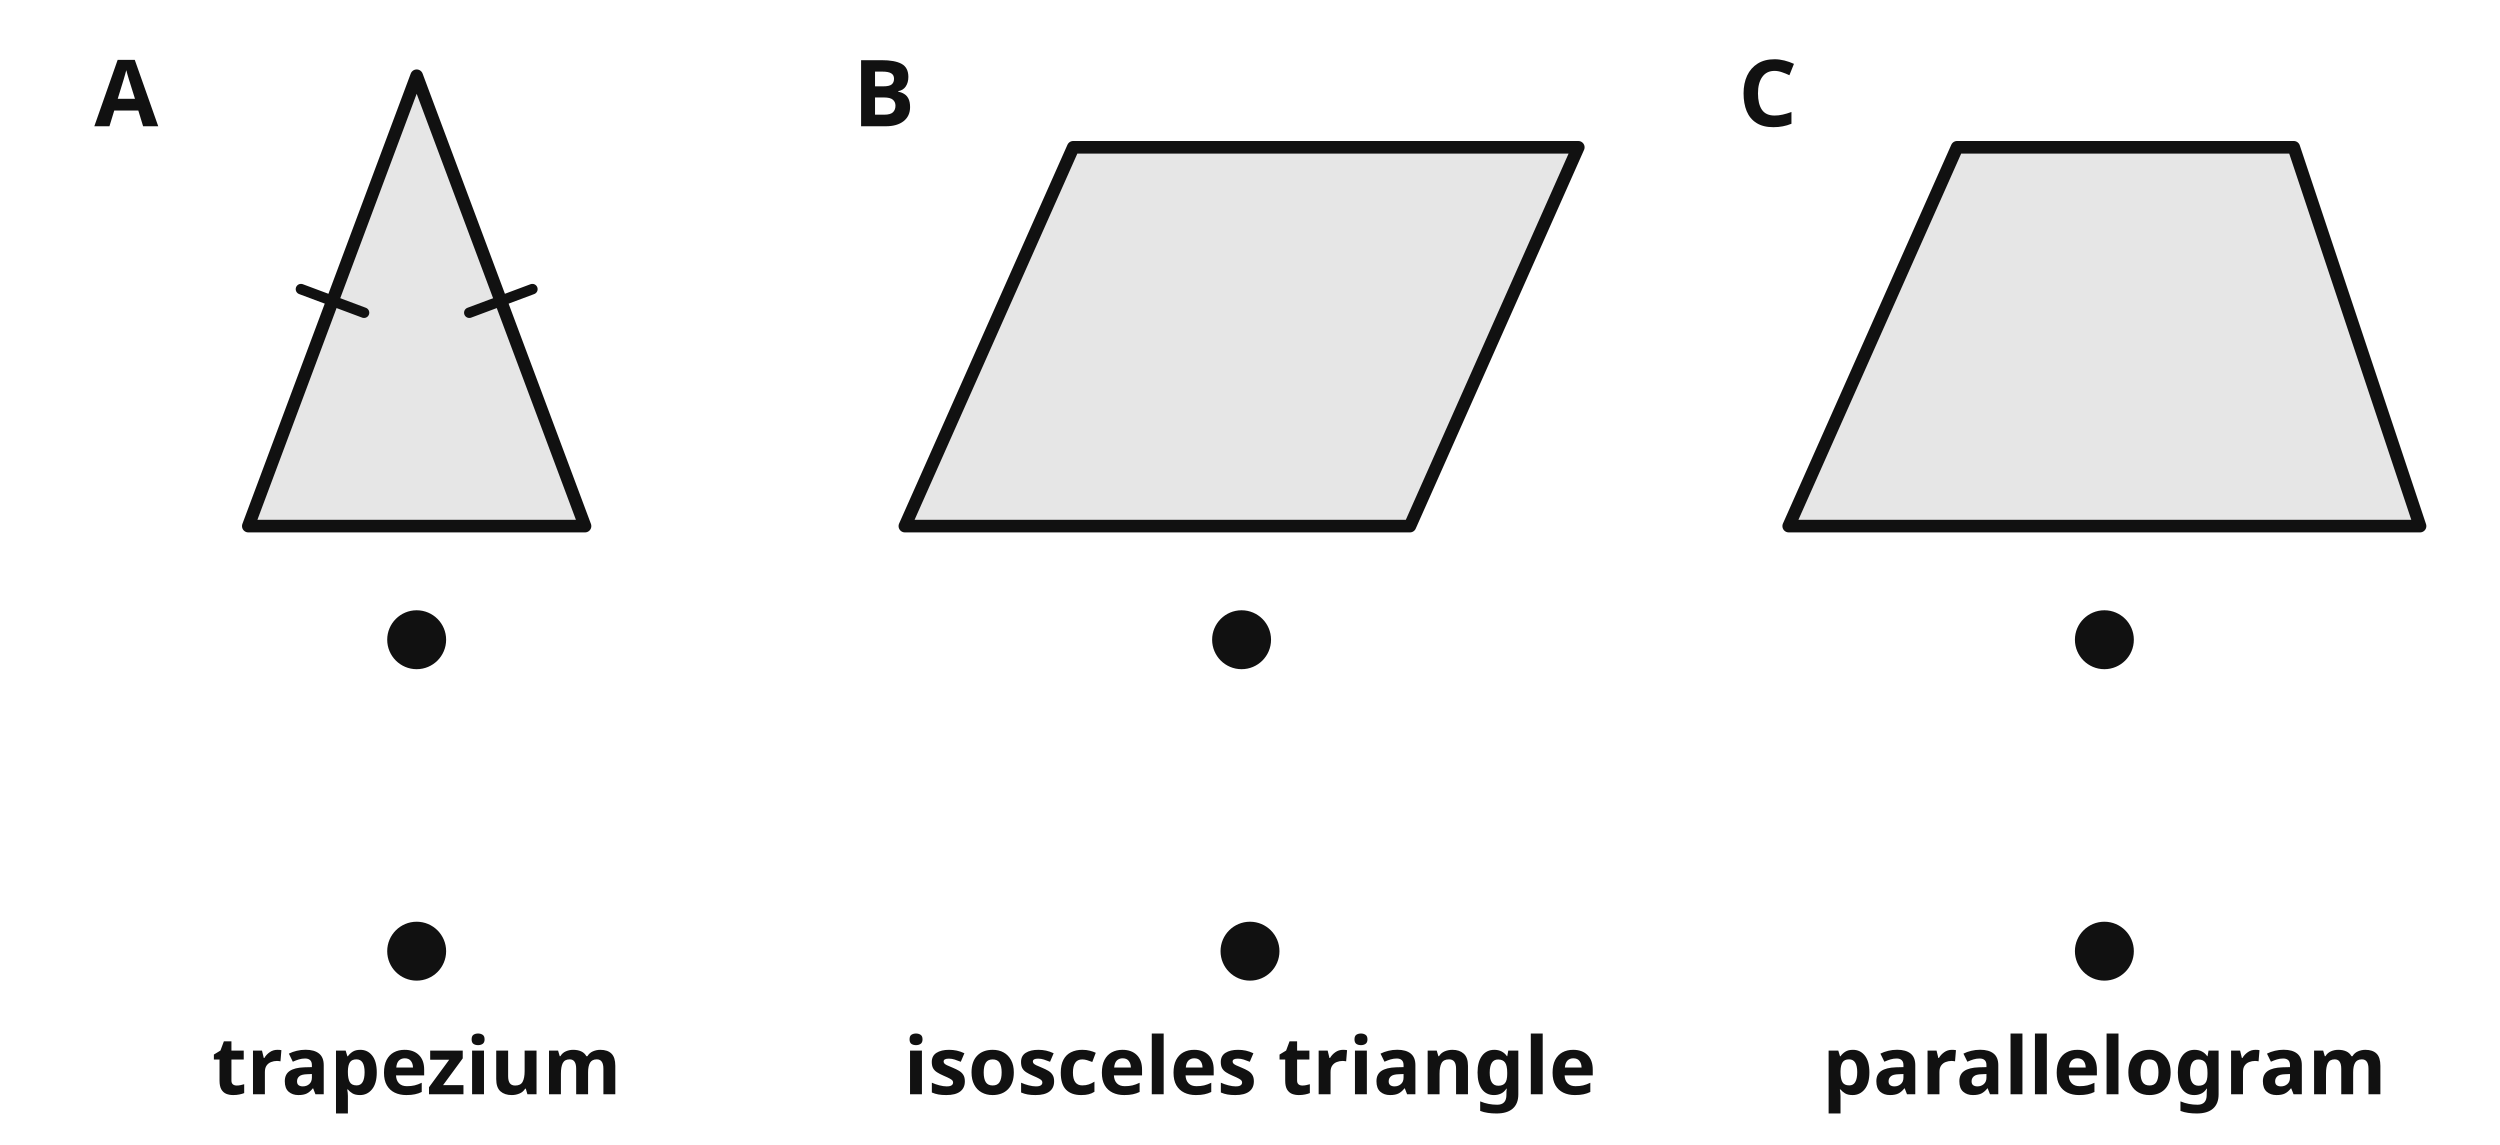
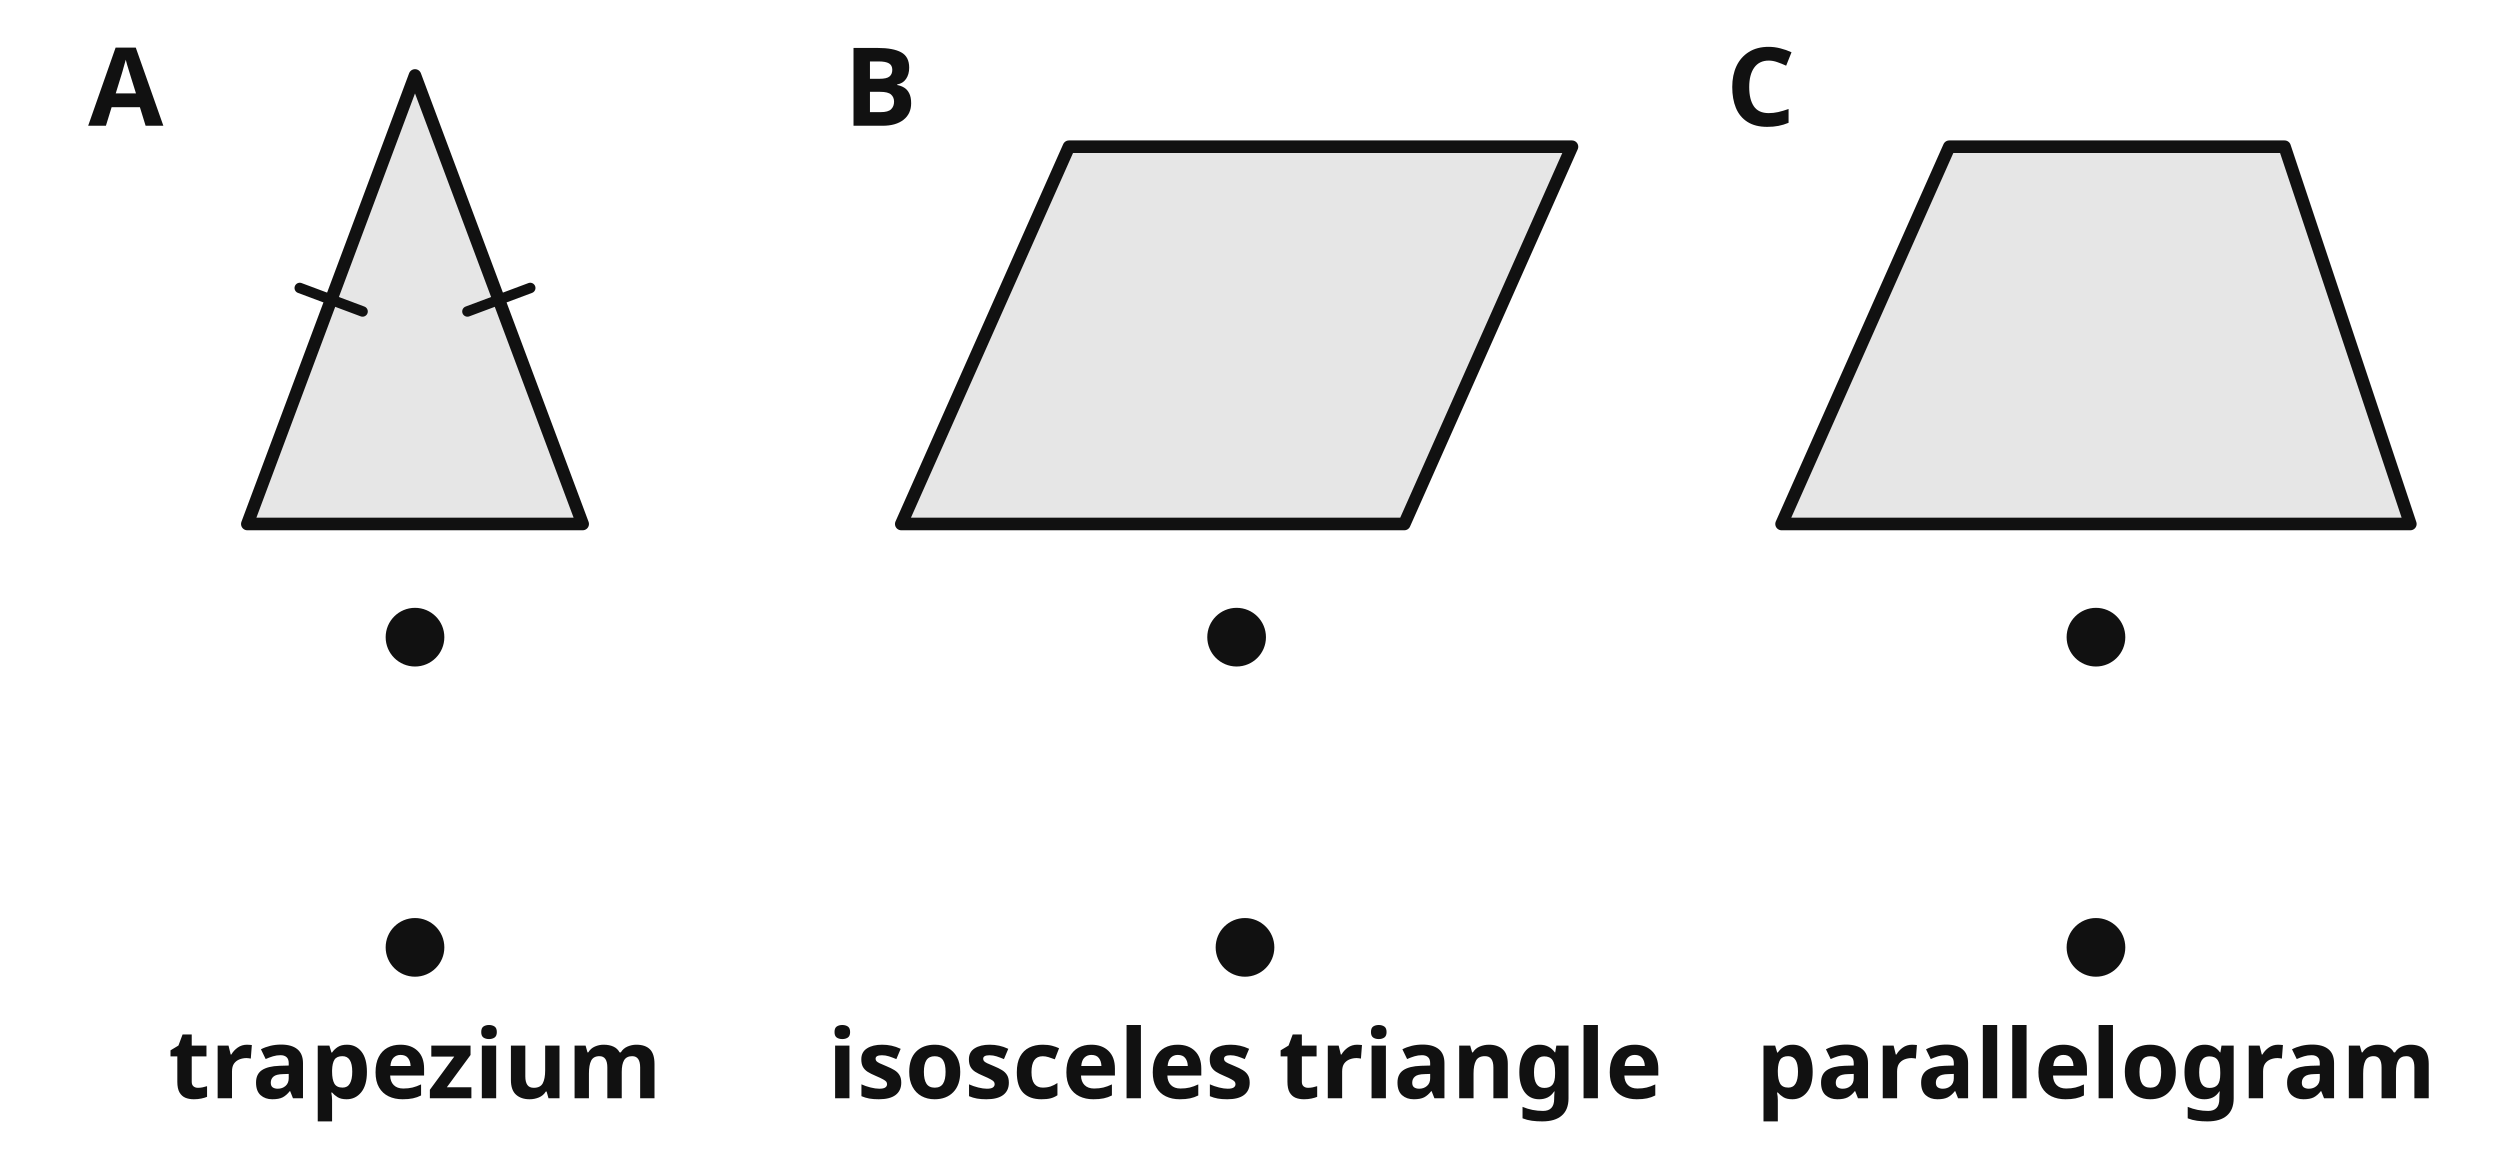
- <svg xmlns="http://www.w3.org/2000/svg" viewBox="0 0 594 272" width="594" height="272" font-family="Atkinson Hyperlegible, Noto Sans, sans-serif">
-   <path d="M 99 18 L 59 125 L 139 125 Z" fill="#e6e6e6" stroke="#111" stroke-width="3" stroke-linejoin="round" stroke-linecap="round" />
-   <line x1="86.49" y1="74.3" x2="71.51" y2="68.7" stroke="#111" stroke-width="2.5" stroke-linecap="round" />
-   <line x1="126.49" y1="68.7" x2="111.51" y2="74.3" stroke="#111" stroke-width="2.5" stroke-linecap="round" />
-   <path d="M 215 125 L 335 125 L 375 35 L 255 35 Z" fill="#e6e6e6" stroke="#111" stroke-width="3" stroke-linejoin="round" stroke-linecap="round" />
-   <path d="M 425 125 L 575 125 L 545 35 L 465 35 Z" fill="#e6e6e6" stroke="#111" stroke-width="3" stroke-linejoin="round" stroke-linecap="round" />
-   <text x="30" y="30" font-size="22" text-anchor="middle" fill="#111" font-weight="700">A</text>
-   <text x="210" y="30" font-size="22" text-anchor="middle" fill="#111" font-weight="700">B</text>
-   <text x="420" y="30" font-size="22" text-anchor="middle" fill="#111" font-weight="700">C</text>
-   <circle cx="99" cy="152" r="7" fill="#111" />
-   <circle cx="295" cy="152" r="7" fill="#111" />
-   <circle cx="500" cy="152" r="7" fill="#111" />
-   <circle cx="99" cy="226" r="7" fill="#111" />
-   <text x="99" y="260" font-size="19" text-anchor="middle" fill="#111" font-weight="700">trapezium</text>
-   <circle cx="297" cy="226" r="7" fill="#111" />
-   <text x="297" y="260" font-size="19" text-anchor="middle" fill="#111" font-weight="700">isosceles triangle</text>
-   <circle cx="500" cy="226" r="7" fill="#111" />
-   <text x="500" y="260" font-size="19" text-anchor="middle" fill="#111" font-weight="700">parallelogram</text>
+ <svg xmlns="http://www.w3.org/2000/svg" viewBox="0 0 495 228" width="495" height="228" font-family="Atkinson Hyperlegible, Noto Sans, sans-serif">
+   <g transform="translate(0 0) scale(0.83)">
+     <path d="M 99 18 L 59 125 L 139 125 Z" fill="#e6e6e6" stroke="#111" stroke-width="3" stroke-linejoin="round" stroke-linecap="round" />
+     <line x1="86.49" y1="74.3" x2="71.51" y2="68.7" stroke="#111" stroke-width="2.5" stroke-linecap="round" />
+     <line x1="126.49" y1="68.7" x2="111.51" y2="74.3" stroke="#111" stroke-width="2.5" stroke-linecap="round" />
+     <path d="M 215 125 L 335 125 L 375 35 L 255 35 Z" fill="#e6e6e6" stroke="#111" stroke-width="3" stroke-linejoin="round" stroke-linecap="round" />
+     <path d="M 425 125 L 575 125 L 545 35 L 465 35 Z" fill="#e6e6e6" stroke="#111" stroke-width="3" stroke-linejoin="round" stroke-linecap="round" />
+     <text x="30" y="30" font-size="26" text-anchor="middle" fill="#111" font-weight="700">A</text>
+     <text x="210" y="30" font-size="26" text-anchor="middle" fill="#111" font-weight="700">B</text>
+     <text x="420" y="30" font-size="26" text-anchor="middle" fill="#111" font-weight="700">C</text>
+     <circle cx="99" cy="152" r="7" fill="#111" />
+     <circle cx="295" cy="152" r="7" fill="#111" />
+     <circle cx="500" cy="152" r="7" fill="#111" />
+     <circle cx="99" cy="226" r="7" fill="#111" />
+     <text x="99" y="262" font-size="23" text-anchor="middle" fill="#111" font-weight="700">trapezium</text>
+     <circle cx="297" cy="226" r="7" fill="#111" />
+     <text x="297" y="262" font-size="23" text-anchor="middle" fill="#111" font-weight="700">isosceles triangle</text>
+     <circle cx="500" cy="226" r="7" fill="#111" />
+     <text x="500" y="262" font-size="23" text-anchor="middle" fill="#111" font-weight="700">parallelogram</text>
+   </g>
</svg>
